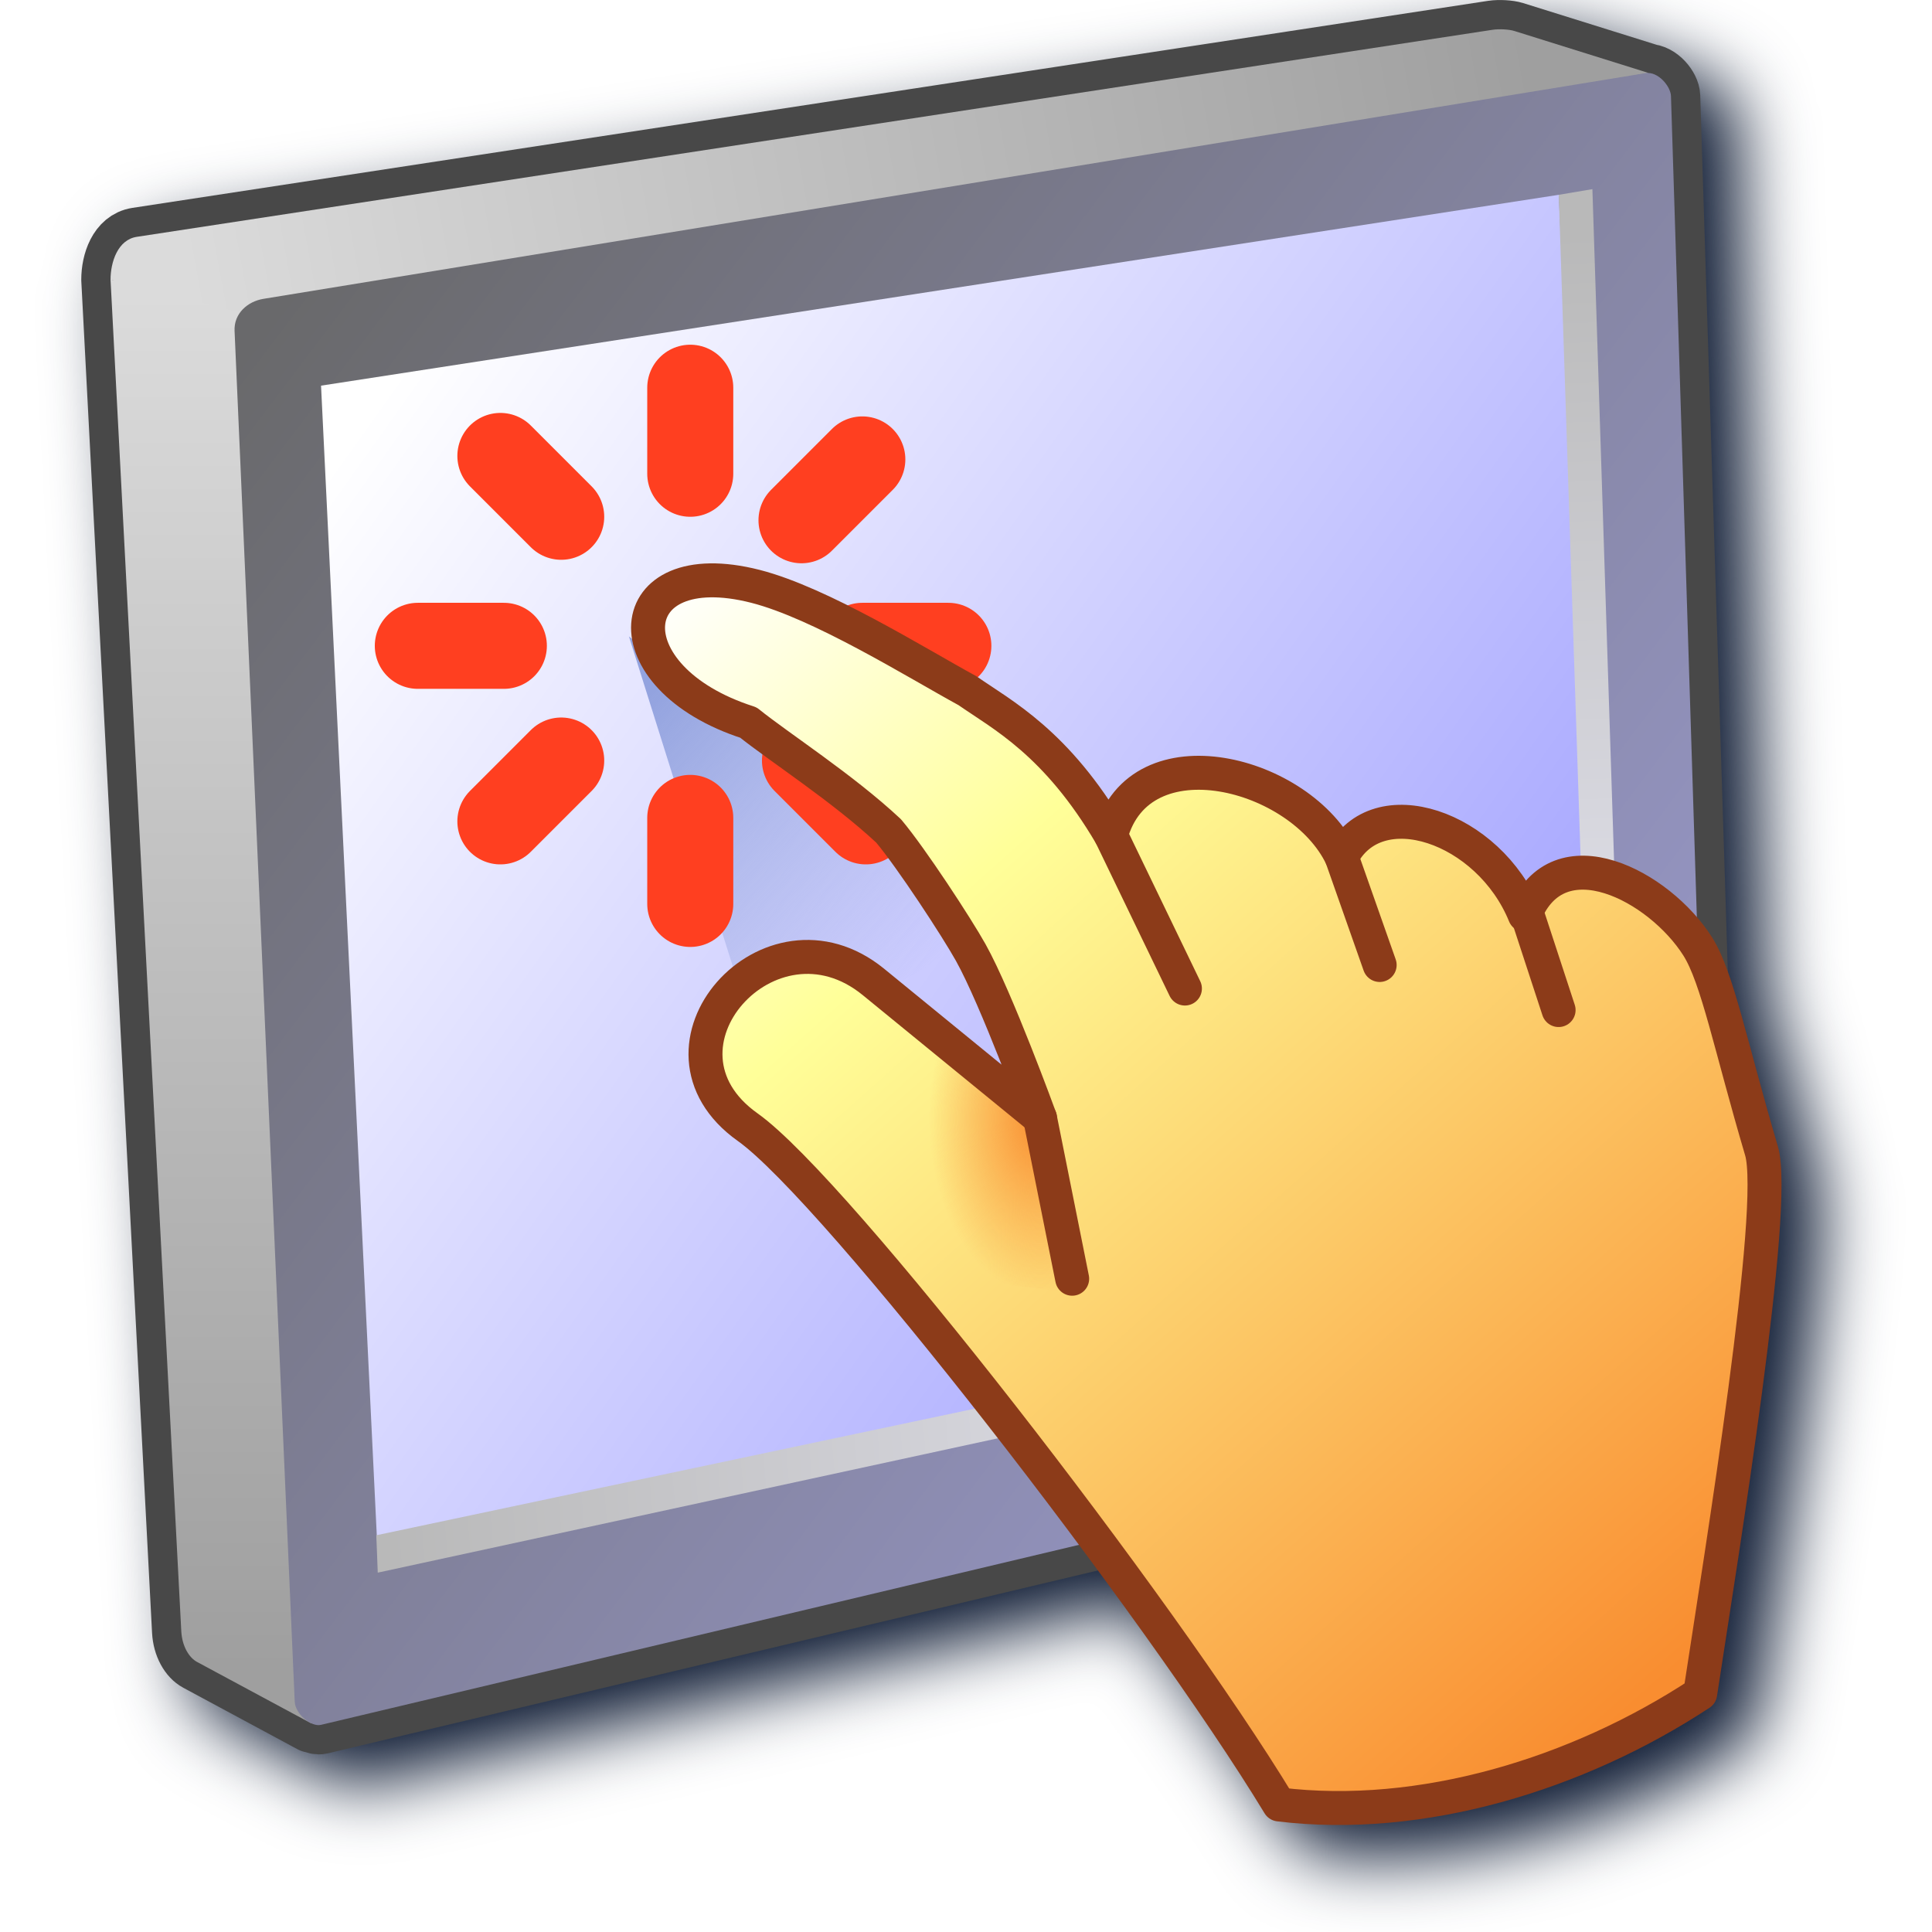
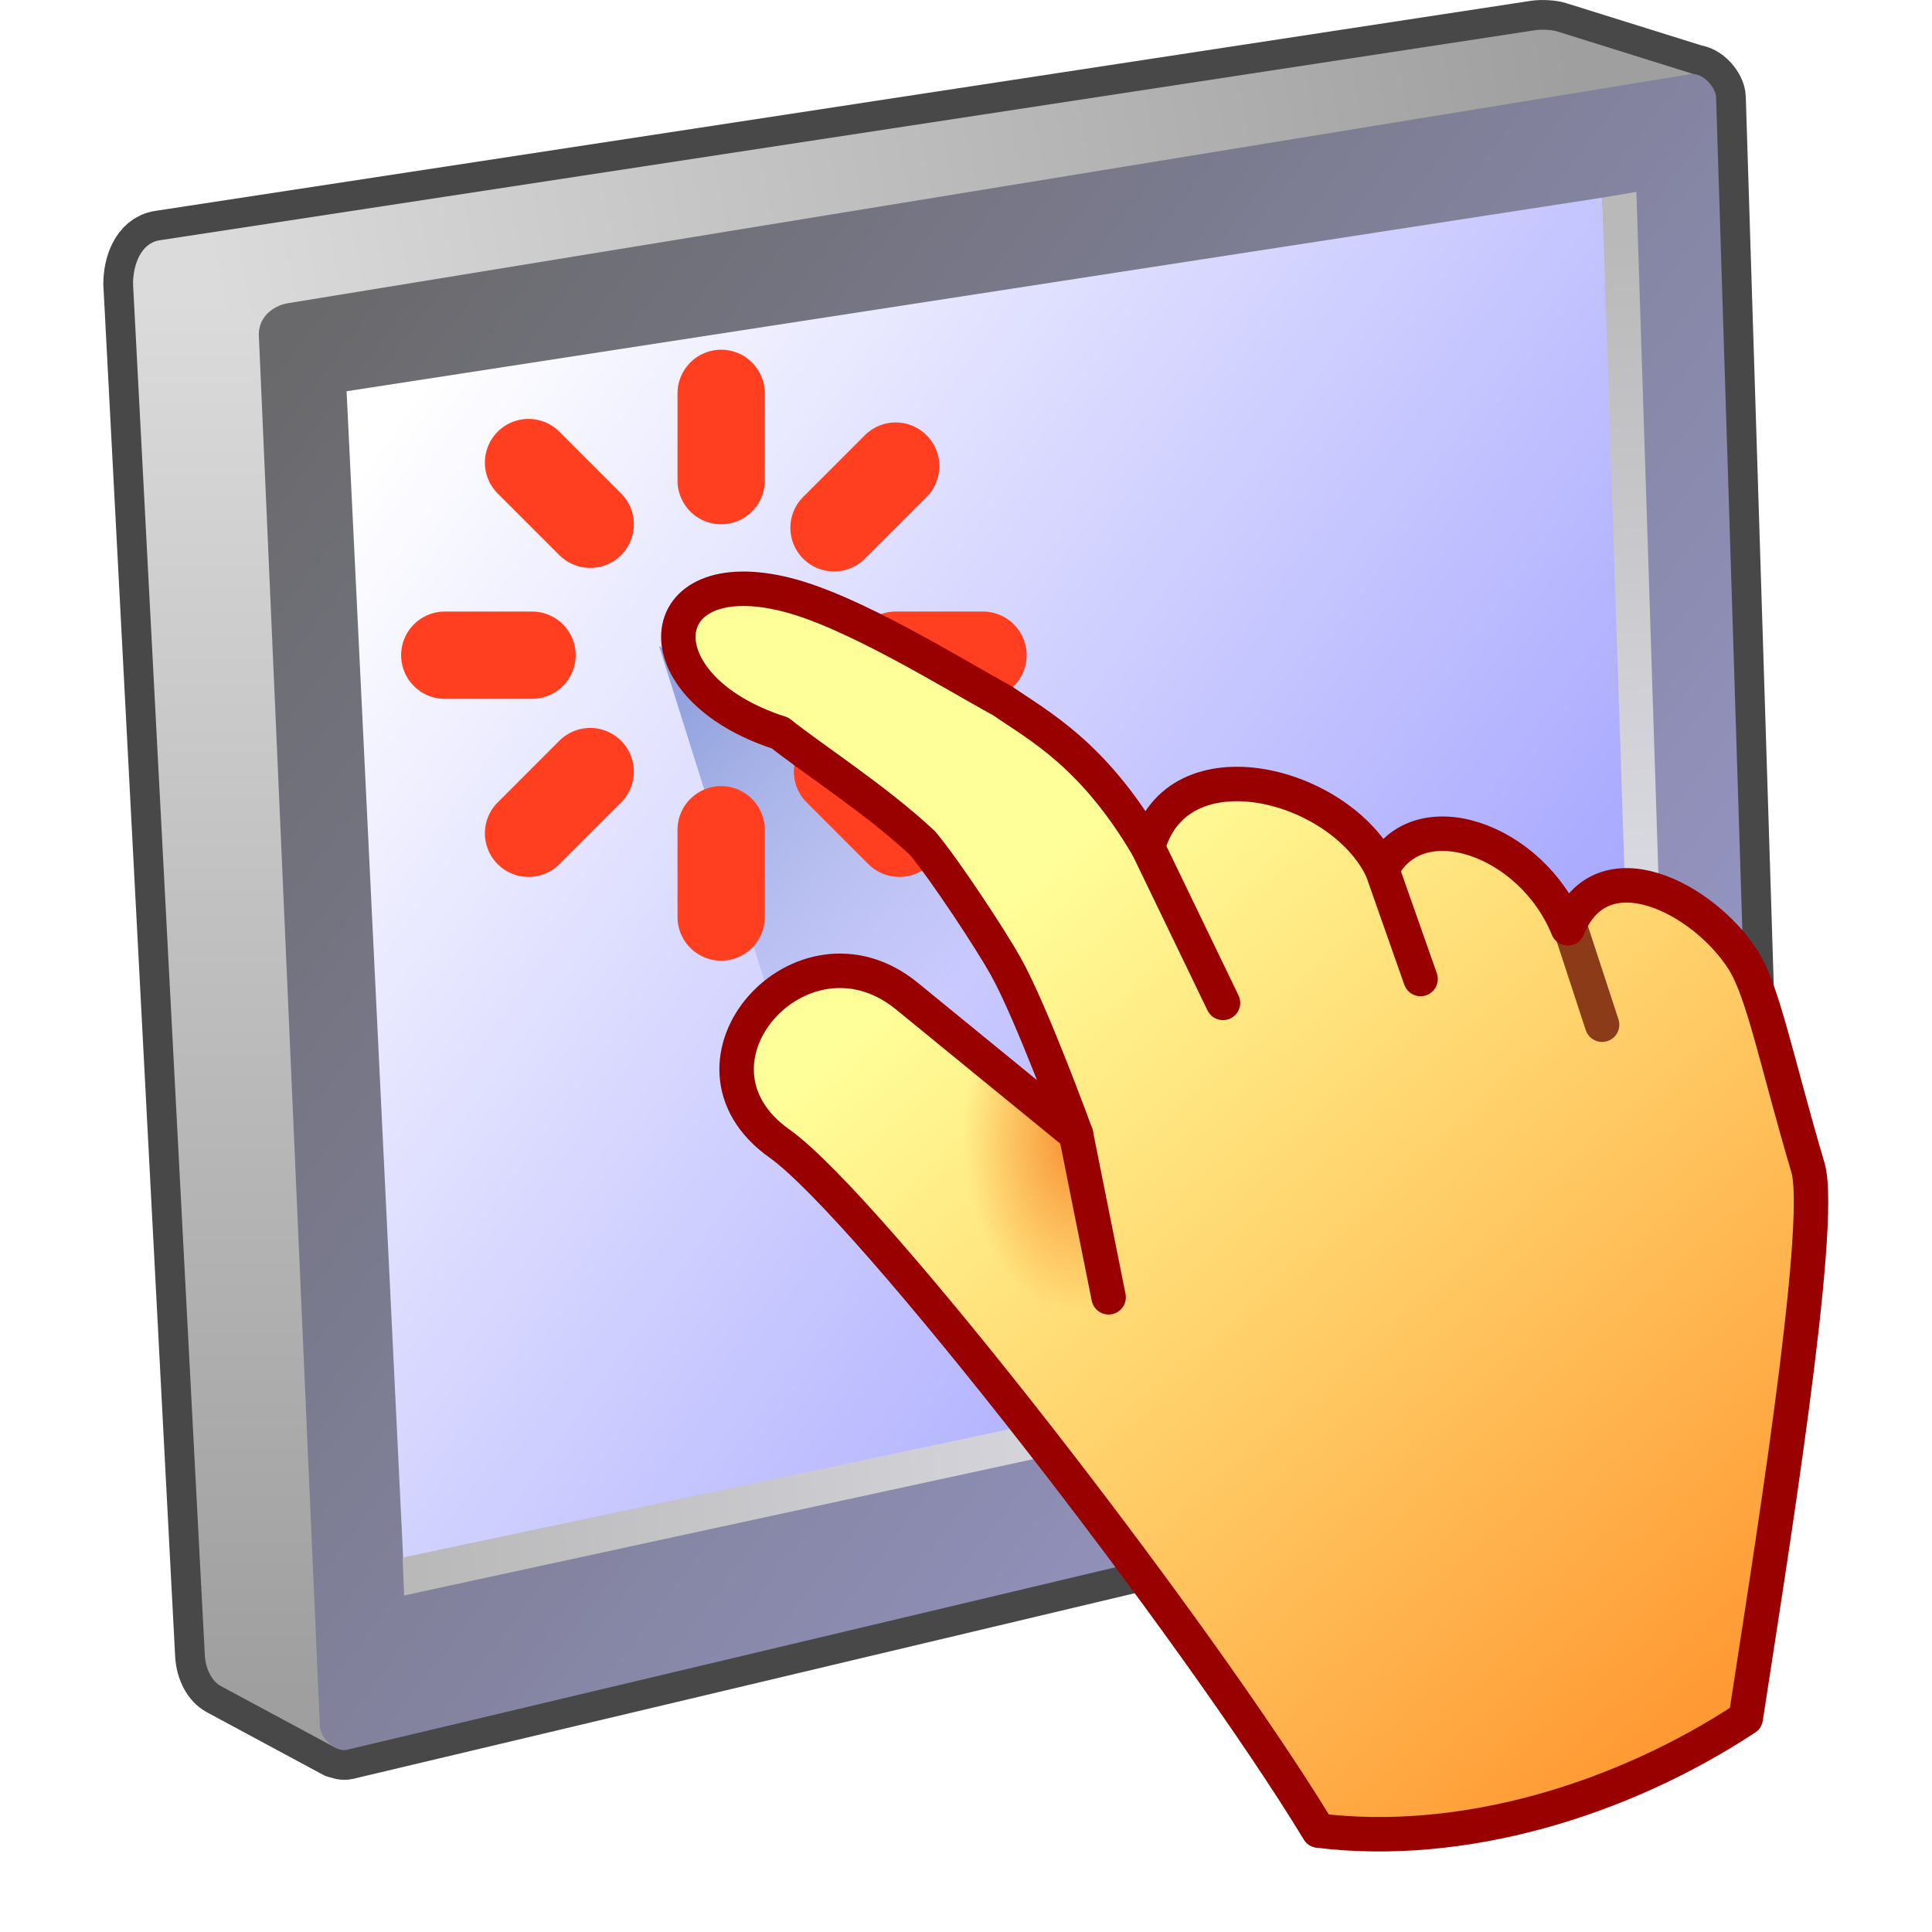
- <svg xmlns="http://www.w3.org/2000/svg" xmlns:xlink="http://www.w3.org/1999/xlink" width="256" height="256" viewBox="0 0 256 256" version="1.1" id="svg8">
+ <svg xmlns="http://www.w3.org/2000/svg" xmlns:xlink="http://www.w3.org/1999/xlink" width="48" height="48" viewBox="0 0 48 48" version="1.1" id="svg8">
  <defs id="defs2">
    <linearGradient id="linearGradient3157">
      <stop style="stop-color:#f98d30;stop-opacity:1;" offset="0" id="stop3153" />
      <stop style="stop-color:#f98d30;stop-opacity:0;" offset="1" id="stop3155" />
    </linearGradient>
    <linearGradient id="linearGradient21039">
-       <stop id="stop21035" offset="0" style="stop-color:#f98d30;stop-opacity:1" />
+       <stop id="stop21035" offset="0" style="stop-color:#ff9933;stop-opacity:1" />
      <stop id="stop21041" offset="0.729" style="stop-color:#ffff99;stop-opacity:1" />
-       <stop id="stop21037" offset="1" style="stop-color:#fffff8;stop-opacity:1" />
+       <stop id="stop21037" offset="1" style="stop-color:#ffff99;stop-opacity:1" />
    </linearGradient>
    <linearGradient id="linearGradient142823">
      <stop style="stop-color:#9f9f9f;stop-opacity:1" offset="0" id="stop142819" />
      <stop style="stop-color:#dbdbdb;stop-opacity:1" offset="1" id="stop142821" />
    </linearGradient>
    <linearGradient id="linearGradient136502">
      <stop style="stop-color:#eeeefb;stop-opacity:1" offset="0" id="stop136498" />
      <stop style="stop-color:#b9b9b9;stop-opacity:1" offset="1" id="stop136500" />
    </linearGradient>
    <linearGradient id="linearGradient97900">
      <stop style="stop-color:#ffffff;stop-opacity:1" offset="0" id="stop97896" />
-       <stop style="stop-color:#9c9cff;stop-opacity:1" offset="1" id="stop97898" />
+       <stop style="stop-color:#9999ff;stop-opacity:1" offset="1" id="stop97898" />
    </linearGradient>
    <linearGradient id="linearGradient84705">
      <stop style="stop-color:#69696b;stop-opacity:1" offset="0" id="stop84701" />
-       <stop style="stop-color:#9999cb;stop-opacity:1" offset="1" id="stop84703" />
+       <stop style="stop-color:#9999cc;stop-opacity:1" offset="1" id="stop84703" />
    </linearGradient>
    <linearGradient xlink:href="#linearGradient84705" id="linearGradient84707" x1="-72.399" y1="8.647" x2="-39.429" y2="33.621" gradientUnits="userSpaceOnUse" gradientTransform="translate(42)" />
    <linearGradient xlink:href="#linearGradient97900" id="linearGradient97902" x1="-70.428" y1="12.049" x2="-41.404" y2="32.718" gradientUnits="userSpaceOnUse" gradientTransform="translate(42,-0.5)" />
    <linearGradient xlink:href="#linearGradient136502" id="linearGradient112534" x1="-9.447" y1="33.594" x2="-10.24" y2="8.216" gradientUnits="userSpaceOnUse" gradientTransform="translate(11.26668,-1.391769)" />
    <linearGradient xlink:href="#linearGradient136502" id="linearGradient126618" x1="1.448" y1="32.063" x2="-28.003" y2="34.5" gradientUnits="userSpaceOnUse" />
    <linearGradient xlink:href="#linearGradient142823" id="linearGradient142825" x1="-31.813" y1="41.5" x2="-31.819" y2="8.281" gradientUnits="userSpaceOnUse" />
    <linearGradient xlink:href="#linearGradient142823" id="linearGradient157680" x1="-0.23" y1="2.004" x2="-32.551" y2="7.941" gradientUnits="userSpaceOnUse" />
    <linearGradient xlink:href="#linearGradient21039" id="linearGradient8391-3" gradientUnits="userSpaceOnUse" gradientTransform="matrix(3.333245,-0.9708937,0.9708937,3.333245,114.1976,-26.25282)" x1="11.179" y1="79.916" x2="-13.376" y2="28.392" />
    <linearGradient xlink:href="#linearGradient184664" id="linearGradient184666" x1="-20.481" y1="22.322" x2="-13.444" y2="29.137" gradientUnits="userSpaceOnUse" gradientTransform="matrix(5.461681,0,0,5.461681,202.7379,-27.61082)" />
    <linearGradient id="linearGradient184664">
      <stop style="stop-color:#93a3df;stop-opacity:1" offset="0" id="stop184660" />
      <stop style="stop-color:#93a3df;stop-opacity:0" offset="1" id="stop184662" />
    </linearGradient>
    <radialGradient xlink:href="#linearGradient3157" id="radialGradient4663" cx="143.581" cy="154.599" fx="143.581" fy="154.599" r="12" gradientTransform="matrix(1.26388,0,0,2.001649,-37.8881,-156.674)" gradientUnits="userSpaceOnUse" />
-     <filter style="color-interpolation-filters:sRGB" id="filter12573" x="-0.05" y="-0.046" width="1.1" height="1.093">
-       <feGaussianBlur stdDeviation="4.675" id="feGaussianBlur12575" />
-     </filter>
  </defs>
  <g id="layer1" transform="translate(-12.56771)">
-     <path id="path12480" style="color:#000000;fill:#0d1a33;fill-opacity:1;stroke-width:7.757;stroke-linecap:round;stroke-linejoin:round;-inkscape-stroke:none;filter:url(#filter12573)" d="m 217.093,4.025 c -0.746,-0.044 -1.5,-0.041 -2.359,0.09 L 35.105,31.547 c -2.654,0.405 -4.611,2.349 -5.547,4.17 -0.935,1.821 -1.223,3.643 -1.223,5.342 a 3.879,3.879 0 0 0 0.004,0.203 l 9.375,179.094 c 0.16,3.062 1.357,5.804 4.158,7.291 l 15.107,8.133 a 3.879,3.879 0 0 0 0.299,-0.006 l -0.096,0.06 c 0.82,0.381 2.011,0.923 3.809,0.496 L 162.818,212.149 c 8.902,12.09 17.042,23.772 22.16,32.209 a 2.424,2.424 0 0 0 1.779,1.148 c 19.554,2.387 40.728,-4.088 57.428,-15.074 a 2.424,2.424 0 0 0 1.064,-1.66 c 1.446,-9.479 4.031,-25.615 5.98,-40.336 0.975,-7.36 1.791,-14.365 2.229,-20.051 0.438,-5.686 0.687,-9.72 -0.158,-12.58 -3.166,-10.71 -4.746,-18.409 -6.807,-23.709 L 242.857,16.604 c -0.067,-2.133 -0.93,-3.341 -2.018,-4.502 -0.8,-0.854 -1.997,-1.539 -3.43,-1.918 a 3.879,3.879 0 0 0 -0.234,-0.217 l -17.783,-5.559 c -0.878,-0.275 -1.549,-0.339 -2.299,-0.383 z" />
-     <g id="g12006" transform="matrix(0.9696579,0,0,0.9696579,11.14921,0)">
+     <g id="g12006" transform="matrix(0.1844481,0,0,0.1844481,12.81679,-3.4504744e-8)">
      <g id="g22573" transform="translate(4.173626,4.176702)">
        <path id="path22184" style="fill:#212121;fill-opacity:1;stroke:#484848;stroke-width:8;stroke-linecap:round;stroke-linejoin:round;stroke-miterlimit:4;stroke-dasharray:none;stroke-opacity:1" d="m 202.825,-0.157 c -0.546,-0.032 -1.122,-0.02 -1.595,0.052 L 15.98,28.186 c -2.596,0.396 -3.585,3.448 -3.585,5.856 l 9.668,184.698 c 0.106,2.023 1.053,3.602 2.17,4.195 l 15.601,8.398 v -0.049 c 0.463,0.216 0.923,0.34 1.317,0.247 L 228.763,186.977 c 1.302,-0.309 2.403,-2.237 2.351,-3.89 L 225.63,8.948 c -0.039,-1.238 -1.568,-3.147 -3.191,-3.129 l 0.137,-0.024 -18.339,-5.733 c -0.351,-0.11 -0.866,-0.187 -1.412,-0.219 z" />
        <g id="g110535" transform="matrix(5.656837,0,0,5.656837,206.9848,-10.82285)">
          <path style="fill:url(#linearGradient142825);fill-opacity:1;stroke:none;stroke-width:1px;stroke-linecap:butt;stroke-linejoin:miter;stroke-opacity:1" d="M -34.399,7.931 -32.69,40.582 c 0.019,0.358 0.186,0.637 0.384,0.742 l 2.758,1.484 0.038,-34.224 z" id="path109011" />
          <path style="fill:url(#linearGradient157680);fill-opacity:1;stroke:none;stroke-width:1px;stroke-linecap:butt;stroke-linejoin:miter;stroke-opacity:1" d="m 2.756,2.938 -33.889,5.826 -3.266,-0.833 c 0,-0.426 0.175,-0.965 0.634,-1.035 L -1.017,1.895 c 0.167,-0.026 0.408,-0.01 0.532,0.029 z" id="path108697" />
          <path style="fill:url(#linearGradient84707);fill-opacity:1;stroke:none;stroke-width:1px;stroke-linecap:butt;stroke-linejoin:miter;stroke-opacity:1" d="m -31.403,9.166 1.453,33.111 c 0.013,0.306 0.398,0.621 0.634,0.565 l 33.166,-7.876 c 0.23,-0.055 0.425,-0.395 0.416,-0.688 L 3.296,3.495 C 3.289,3.263 2.985,2.892 2.68,2.942 L -30.706,8.394 c -0.38,0.062 -0.715,0.352 -0.697,0.772 z" id="path84534" />
          <path style="fill:url(#linearGradient97902);fill-opacity:1;stroke:none;stroke-width:1px;stroke-linecap:butt;stroke-linejoin:miter;stroke-opacity:1" d="M -29.314,10.491 -27.956,38.502 1.819,32.336 0.585,5.881 Z" id="path97691" />
          <path style="fill:url(#linearGradient126618);fill-opacity:1;stroke:none;stroke-width:1px;stroke-linecap:butt;stroke-linejoin:miter;stroke-opacity:1" d="m -27.979,38.262 29.785,-6.301 0.459,0.659 -30.209,6.545 z" id="path107958" />
          <path style="fill:url(#linearGradient112534);fill-opacity:1;stroke:none;stroke-width:1px;stroke-linecap:butt;stroke-linejoin:miter;stroke-opacity:1" d="M 0.585,5.881 1.448,32.063 2.265,32.62 1.398,5.744 Z" id="path107762" />
        </g>
      </g>
      <path style="fill:url(#linearGradient184666);fill-opacity:1;stroke:none;stroke-width:5.462px;stroke-linecap:butt;stroke-linejoin:miter;stroke-opacity:1" d="m 87.412,86.976 16.763,53.262 c 15.067,-0.427 30.798,-11.657 31.789,-15.815 z" id="path184421" />
      <g id="g20236-2" transform="matrix(0.7352572,0,0,0.7352572,23.95913,19.75571)">
        <path style="fill:none;fill-opacity:1;stroke:#ff3f20;stroke-width:15.99;stroke-linecap:round;stroke-linejoin:miter;stroke-miterlimit:4;stroke-dasharray:none;stroke-opacity:1" d="M 97.692,61.181 V 45.191" id="path1326-8" />
        <path id="path1326-2-97" d="M 118.366,69.823 129.672,58.516" style="fill:none;fill-opacity:1;stroke:#ff3f20;stroke-width:15.99;stroke-linecap:round;stroke-linejoin:miter;stroke-miterlimit:4;stroke-dasharray:none;stroke-opacity:1" />
        <path style="fill:none;fill-opacity:1;stroke:#ff3f20;stroke-width:15.99;stroke-linecap:round;stroke-linejoin:miter;stroke-miterlimit:4;stroke-dasharray:none;stroke-opacity:1" d="m 129.672,93.161 h 15.99" id="path1326-2-0-3" />
        <path id="path1326-23-6" d="m 97.692,125.141 v 15.99" style="fill:none;fill-opacity:1;stroke:#ff3f20;stroke-width:15.99;stroke-linecap:round;stroke-linejoin:miter;stroke-miterlimit:4;stroke-dasharray:none;stroke-opacity:1" />
        <path style="fill:none;fill-opacity:1;stroke:#ff3f20;stroke-width:15.99;stroke-linecap:round;stroke-linejoin:miter;stroke-miterlimit:4;stroke-dasharray:none;stroke-opacity:1" d="M 73.707,114.481 62.401,125.788" id="path1326-2-7-1" />
        <path id="path1326-2-0-5-2" d="M 63.047,93.161 H 47.057" style="fill:none;fill-opacity:1;stroke:#ff3f20;stroke-width:15.99;stroke-linecap:round;stroke-linejoin:miter;stroke-miterlimit:4;stroke-dasharray:none;stroke-opacity:1" />
        <path style="fill:none;fill-opacity:1;stroke:#ff3f20;stroke-width:15.99;stroke-linecap:round;stroke-linejoin:miter;stroke-miterlimit:4;stroke-dasharray:none;stroke-opacity:1" d="M 73.707,69.176 62.401,57.87" id="path1326-2-9-9" />
        <path id="path1326-2-9-2-3" d="m 119.012,114.481 11.307,11.307" style="fill:none;fill-opacity:1;stroke:#ff3f20;stroke-width:15.99;stroke-linecap:round;stroke-linejoin:miter;stroke-miterlimit:4;stroke-dasharray:none;stroke-opacity:1" />
      </g>
      <g id="g4825" style="stroke-width:5;stroke-miterlimit:4;stroke-dasharray:none">
        <path style="fill:url(#linearGradient8391-3);fill-opacity:1;stroke:none;stroke-width:5;stroke-linecap:round;stroke-linejoin:round;stroke-miterlimit:4;stroke-dasharray:none;stroke-opacity:1" d="m 98.635,96.238 c 4.693,1.227 14.953,10.418 20.798,13.667 3.324,3.079 9.112,10.05 11.043,13.508 3.541,6.341 13.104,29.367 13.104,29.367 l -22.761,-18.596 c -14.145,-11.557 -32.46,9.004 -17.174,19.854 12.015,8.528 56.232,65.554 72.604,92.545 19.403,2.368 40.764,-4.112 57.548,-15.154 -0.7,-20.13 10.647,-65.437 8.878,-73.252 -3.439,-15.193 -0.957,-15.066 -7.178,-27.369 -4.422,-8.745 -17.356,-16.902 -25.221,-5.52 -5.579,-8.835 -20.698,-17.545 -25.472,-8.165 -5.98,-12.775 -27.042,-13.894 -31.533,-2.98 C 145.832,101.459 134.916,92.748 130.21,90.737 123.199,86.909 108.792,77.96 99.588,77.623 84.608,77.073 87.904,93.432 98.635,96.238 Z" id="path992-9-3" />
        <path style="fill:url(#radialGradient4663);fill-opacity:1;stroke:none;stroke-width:5;stroke-linecap:butt;stroke-linejoin:miter;stroke-miterlimit:4;stroke-dasharray:none;stroke-opacity:1" d="m 124.336,138.712 0.991,35.152 23.008,2.856 -4.754,-23.941 z" id="path3066" />
-         <path style="fill:none;stroke:#8c3b19;stroke-width:4.641;stroke-linecap:round;stroke-linejoin:miter;stroke-miterlimit:4;stroke-dasharray:none;stroke-opacity:1" d="m 143.581,152.78 4.396,21.96" id="path10971-5" />
-         <path style="fill:none;stroke:#8c3b19;stroke-width:4.641;stroke-linecap:round;stroke-linejoin:round;stroke-miterlimit:4;stroke-dasharray:none;stroke-opacity:1" d="m 153.273,114.144 10.111,20.942" id="path11058-6" />
-         <path style="fill:none;stroke:#8c3b19;stroke-width:4.641;stroke-linecap:round;stroke-linejoin:round;stroke-miterlimit:4;stroke-dasharray:none;stroke-opacity:1" d="m 184.806,117.124 5.19,14.743" id="path11060-2" />
+         <path style="fill:none;stroke:#990000;stroke-width:4.641;stroke-linecap:round;stroke-linejoin:miter;stroke-miterlimit:4;stroke-dasharray:none;stroke-opacity:1" d="m 143.581,152.78 4.396,21.96" id="path10971-5" />
+         <path style="fill:none;stroke:#990000;stroke-width:4.641;stroke-linecap:round;stroke-linejoin:round;stroke-miterlimit:4;stroke-dasharray:none;stroke-opacity:1" d="m 153.273,114.144 10.111,20.942" id="path11058-6" />
+         <path style="fill:none;stroke:#990000;stroke-width:4.641;stroke-linecap:round;stroke-linejoin:round;stroke-miterlimit:4;stroke-dasharray:none;stroke-opacity:1" d="m 184.806,117.124 5.19,14.743" id="path11060-2" />
        <path style="fill:none;stroke:#8c3b19;stroke-width:4.641;stroke-linecap:round;stroke-linejoin:round;stroke-miterlimit:4;stroke-dasharray:none;stroke-opacity:1" d="m 210.278,125.289 4.17,12.737" id="path11062-9" />
-         <path style="fill:none;fill-opacity:1;stroke:#8c3b19;stroke-width:4.641;stroke-linecap:round;stroke-linejoin:round;stroke-miterlimit:4;stroke-dasharray:none;stroke-opacity:1" d="m 103.736,98.738 c 4.234,3.401 12.885,8.949 19.161,14.816 3.113,3.708 9.287,13.148 11.218,16.606 3.541,6.341 9.466,22.619 9.466,22.619 l -22.761,-18.596 c -14.145,-11.557 -32.46,9.004 -17.174,19.854 12.015,8.528 56.232,65.554 72.604,92.545 19.403,2.368 40.764,-4.112 57.548,-15.154 2.988,-19.594 10.647,-66.482 8.376,-74.166 -4.223,-14.285 -6.008,-23.648 -8.71,-27.921 -5.238,-8.283 -19.051,-15.592 -23.637,-4.304 -4.927,-12.109 -20.249,-17.293 -25.023,-7.913 C 179.254,105.452 157.183,99.764 153.273,114.144 145.832,101.459 138.42,97.698 133.673,94.387 126.662,90.559 113.613,82.399 104.689,80.123 86.074,75.375 84.541,92.583 103.736,98.738 Z" id="path3621" />
+         <path style="fill:none;fill-opacity:1;stroke:#990000;stroke-width:4.641;stroke-linecap:round;stroke-linejoin:round;stroke-miterlimit:4;stroke-dasharray:none;stroke-opacity:1" d="m 103.736,98.738 c 4.234,3.401 12.885,8.949 19.161,14.816 3.113,3.708 9.287,13.148 11.218,16.606 3.541,6.341 9.466,22.619 9.466,22.619 l -22.761,-18.596 c -14.145,-11.557 -32.46,9.004 -17.174,19.854 12.015,8.528 56.232,65.554 72.604,92.545 19.403,2.368 40.764,-4.112 57.548,-15.154 2.988,-19.594 10.647,-66.482 8.376,-74.166 -4.223,-14.285 -6.008,-23.648 -8.71,-27.921 -5.238,-8.283 -19.051,-15.592 -23.637,-4.304 -4.927,-12.109 -20.249,-17.293 -25.023,-7.913 C 179.254,105.452 157.183,99.764 153.273,114.144 145.832,101.459 138.42,97.698 133.673,94.387 126.662,90.559 113.613,82.399 104.689,80.123 86.074,75.375 84.541,92.583 103.736,98.738 Z" id="path3621" />
      </g>
    </g>
  </g>
</svg>
